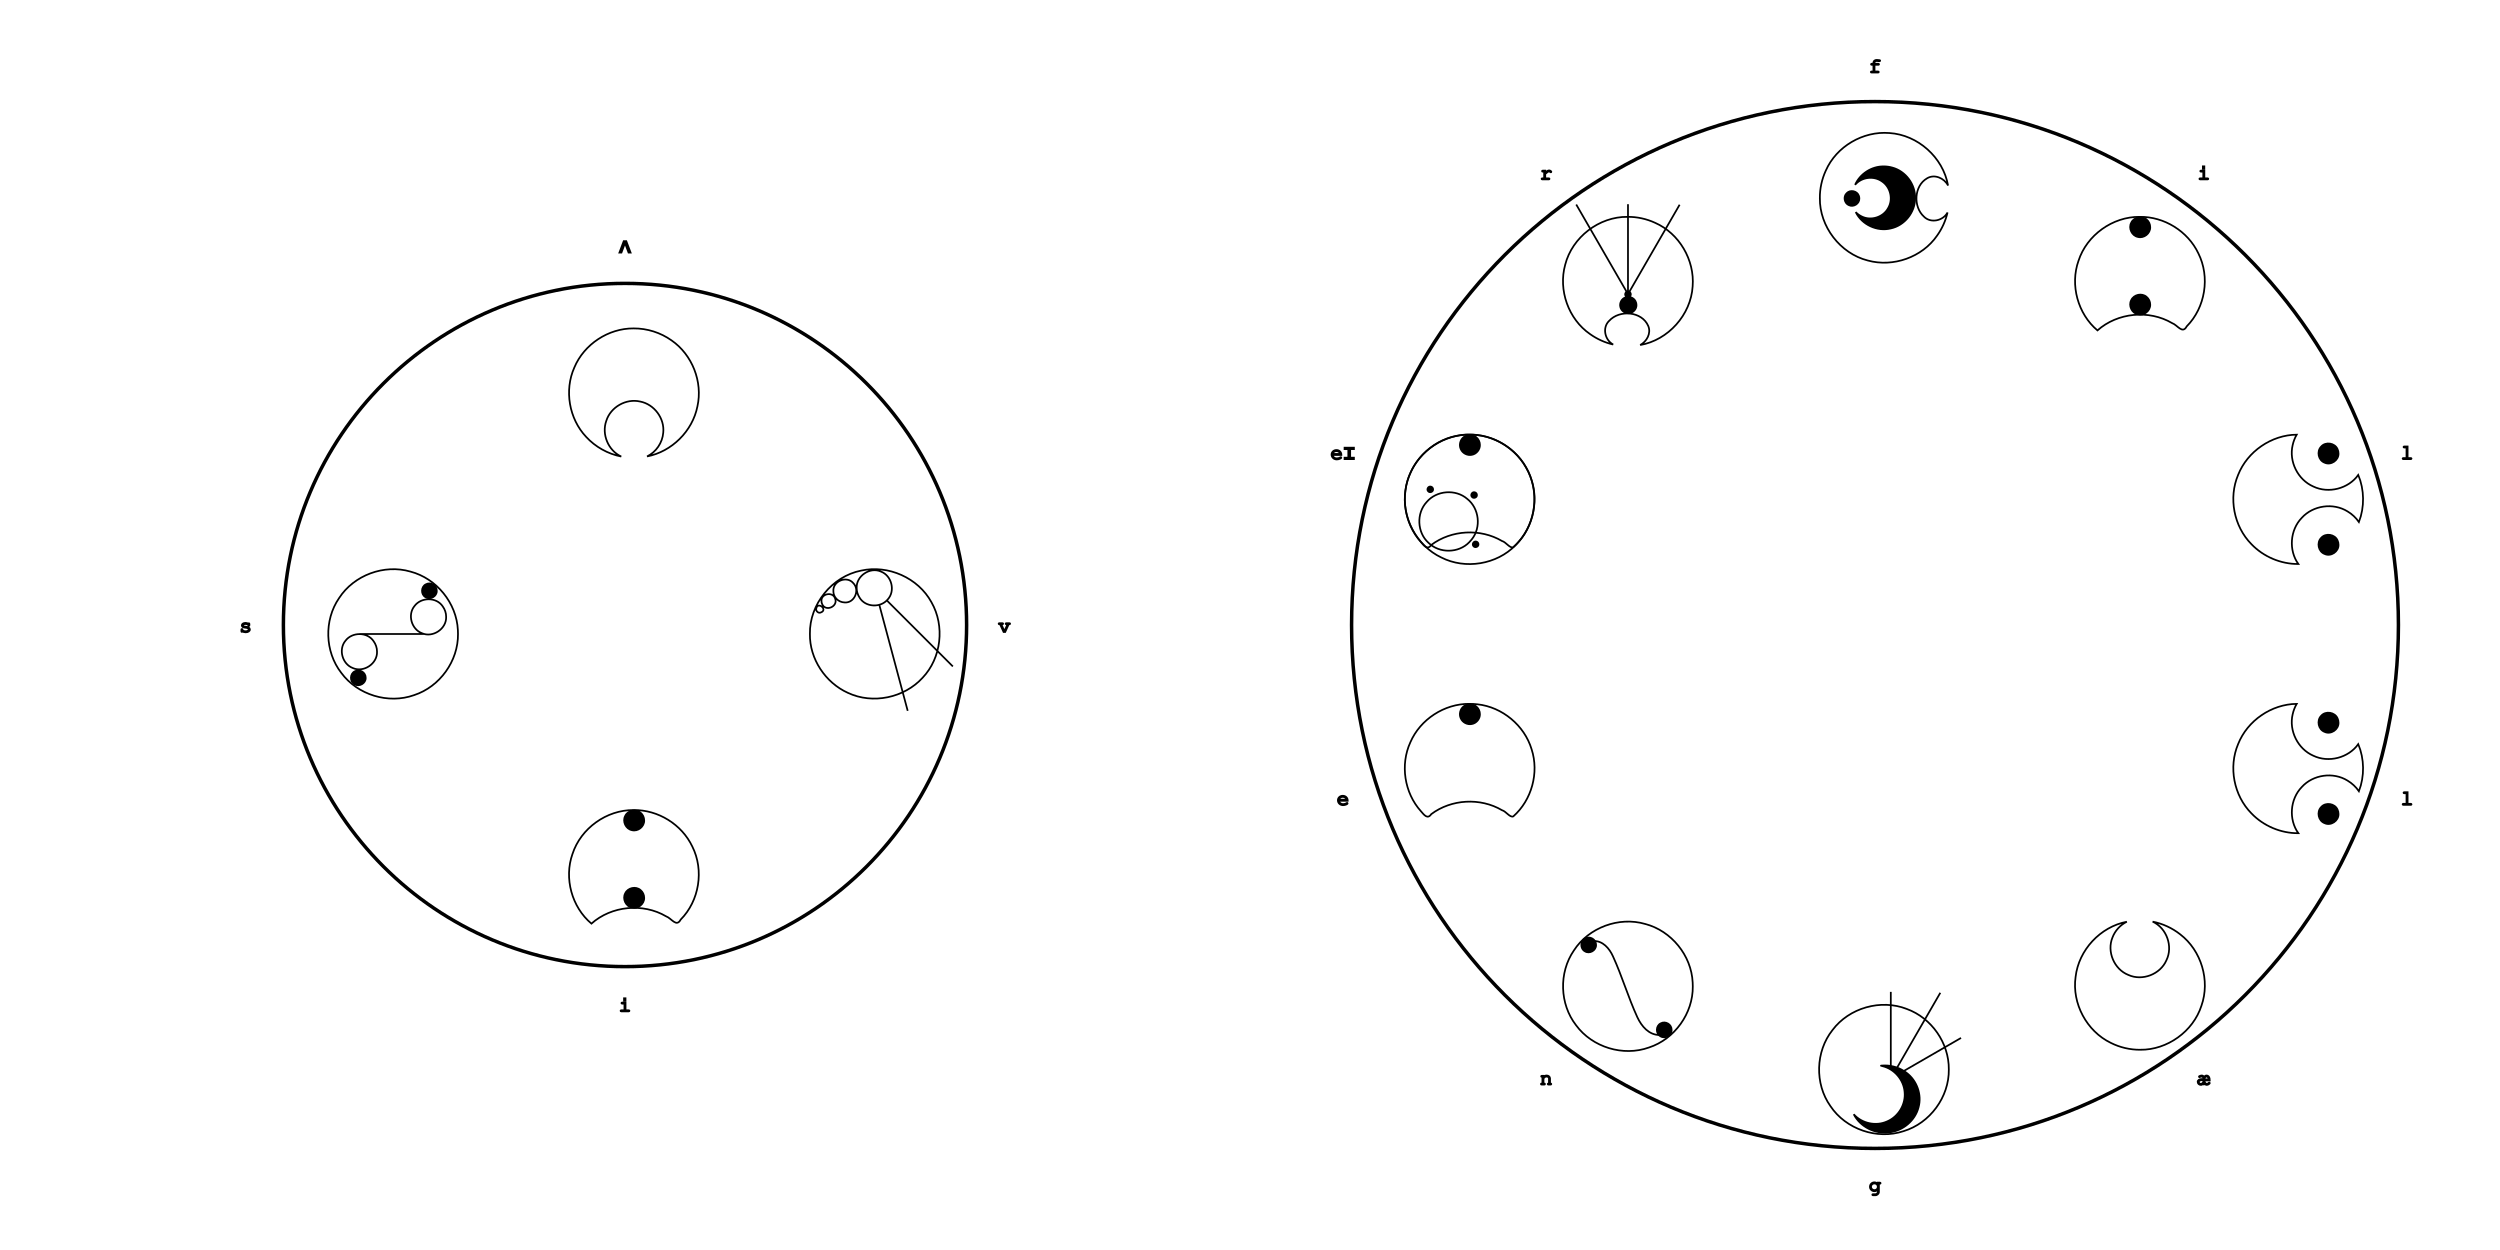
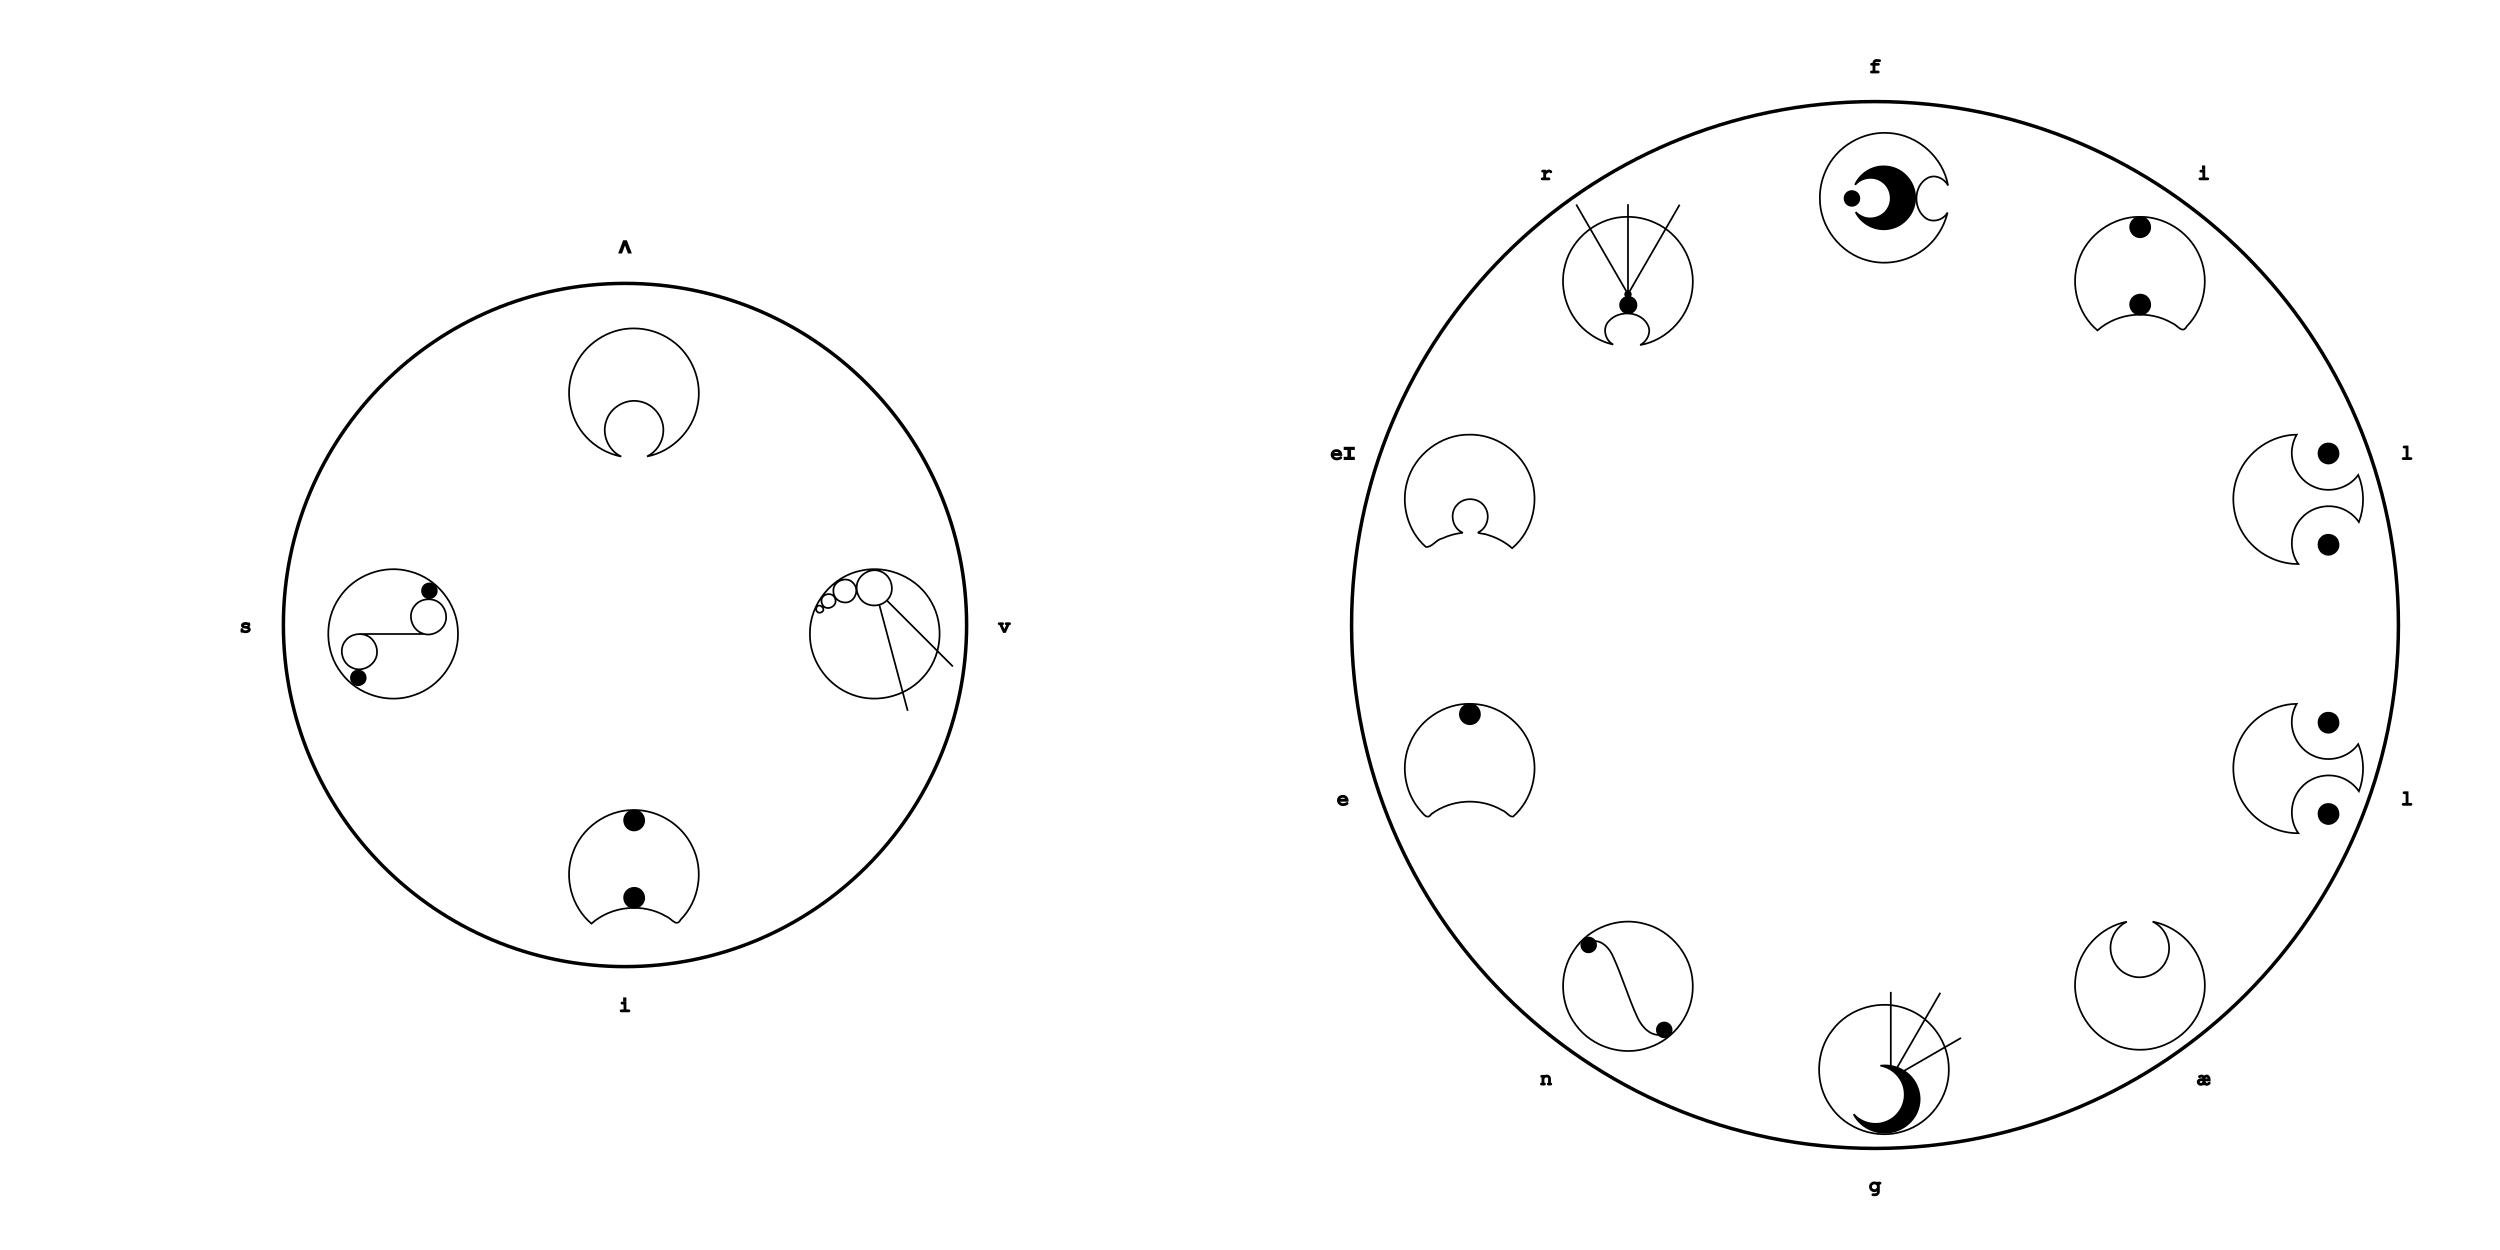
<svg xmlns="http://www.w3.org/2000/svg" width="1430" height="715" style="stroke:#000000;fill:transparent;">
  <rect width="1430" height="715" fill="#ffffff" stroke-width="0" />
  <g transform="matrix(1 0 0 1 0 0)">
    <circle cx="357.5" cy="357.5" r="195.402" stroke-width="2" stroke="#000000" />
    <text text-anchor="middle" fill="#000000" style="font: 1em courier, monospace;" x="204.058" y="514.942" />
    <path d="m 362.442,463.356 c -15.453,-0.153 -30.243,10.445 -34.999,25.16 -4.893,13.856 -0.387,30.336 10.85,39.798 11.492,-10.211 29.462,-11.962 42.715,-4.174 3.069,1.074 5.886,6.482 8.337,1.877 10.667,-10.744 13.468,-28.266 6.66,-41.794 -6.015,-12.667 -19.549,-21.056 -33.563,-20.868 z" fill="none" stroke-width="1" stroke="#000000" />
    <path d="m 368.476,513.552 c 0.125,3.56 -3.602,6.509 -7.036,5.582 -3.493,-0.688 -5.522,-4.987 -3.836,-8.121 1.465,-3.244 6.112,-4.246 8.781,-1.889 1.313,1.068 2.1,2.736 2.091,4.428 z m 0,-44.278 c 0.125,3.56 -3.602,6.509 -7.036,5.582 -3.493,-0.688 -5.522,-4.987 -3.836,-8.121 1.465,-3.244 6.112,-4.246 8.781,-1.889 1.313,1.068 2.1,2.736 2.091,4.428 z" fill="#000000" stroke-width="1" stroke="#000000" />
    <text text-anchor="middle" fill="#000000" style="font: 1em courier, monospace;" x="357.5" y="578.5">i</text>
    <text text-anchor="middle" fill="#000000" style="font: 1em courier, monospace;" x="510.942" y="514.942" />
    <path d="m 507.229,343.405 c 12.601,12.601 25.202,25.202 37.803,37.803 m -42.174,-35.63 c 5.45,20.339 10.9,40.678 16.349,61.016 m -55.936,-44.001 c -0.323,-16.959 12.673,-32.924 29.294,-36.208 15.45,-3.454 32.644,4.141 40.23,18.102 7.745,13.532 5.703,31.859 -5.075,43.193 -10.506,11.523 -28.524,15.295 -42.687,8.644 -12.927,-5.815 -21.998,-19.474 -21.763,-33.73 z m 3.561,-14.192 c 0.591,-4.903 7.261,0.518 2.438,2.024 -1.245,0.366 -2.458,-0.801 -2.438,-2.024 z m 3.048,-4.615 c -0.282,-4.23 6.473,-5.575 7.789,-1.483 1.938,4.632 -5.545,7.935 -7.457,3.091 l -0.254,-0.778 z m 6.807,-5.737 c -0.336,-5.642 7.638,-8.893 11.332,-4.564 4.026,3.922 0.72,11.712 -5.003,11.107 -3.465,-0.113 -6.425,-3.032 -6.329,-6.543 z m 13.327,-1.746 c -0.313,-6.842 7.649,-12.198 13.89,-9.368 6.165,2.342 8.388,11.119 3.831,15.993 -4.114,4.902 -12.793,4.493 -16.093,-1.136 -1.051,-1.624 -1.64,-3.552 -1.628,-5.489 z" fill="none" stroke-width="1" stroke="#000000" />
    <text text-anchor="middle" fill="#000000" style="font: 1em courier, monospace;" x="574.5" y="361.5">v</text>
    <text text-anchor="middle" fill="#000000" style="font: 1em courier, monospace;" x="510.942" y="208.058" />
    <path d="m 362.442,187.852 c -14.427,-0.109 -28.371,9.062 -33.932,22.385 -5.805,13.03 -3.032,29.26 6.752,39.636 5.28,5.76 12.43,9.765 20.097,11.27 -7.453,-3.427 -11.348,-12.761 -8.543,-20.469 2.481,-7.842 11.3,-12.862 19.309,-11.003 8.083,1.519 14.132,9.667 13.25,17.843 -0.447,5.732 -4.092,11.071 -9.267,13.575 14.16,-2.736 26.014,-14.48 28.819,-28.635 3.136,-14.047 -2.95,-29.54 -14.778,-37.73 -6.284,-4.485 -13.987,-6.92 -21.707,-6.872 z" fill="none" stroke-width="1" stroke="#000000" />
    <text text-anchor="middle" fill="#000000" style="font: 1em courier, monospace;" x="357.5" y="144.5">ʌ</text>
    <text text-anchor="middle" fill="#000000" style="font: 1em courier, monospace;" x="204.058" y="208.058" />
    <path d="m 205.566,362.656 c 12.462,0 24.924,0 37.387,0 m -27.298,10.076 c 0.313,6.842 -7.649,12.198 -13.89,9.368 -5.953,-2.278 -8.307,-10.601 -4.188,-15.559 3.815,-5.118 12.518,-5.191 16.121,0.224 1.257,1.717 1.97,3.836 1.957,5.967 z m 39.538,-19.918 c 0.313,6.842 -7.649,12.198 -13.89,9.368 -5.953,-2.278 -8.307,-10.601 -4.188,-15.559 3.815,-5.118 12.518,-5.191 16.121,0.224 1.257,1.717 1.97,3.836 1.957,5.967 z m 6.775,9.792 c 0.221,15.453 -10.397,30.223 -25.083,35.003 -14.733,5.273 -32.407,-0.107 -41.669,-12.73 -9.424,-12.096 -9.963,-30.116 -1.275,-42.752 8.494,-13.151 25.818,-19.566 40.836,-15.176 14.945,3.902 26.424,18.014 27.125,33.455 0.044,0.732 0.066,1.466 0.066,2.199 z" fill="none" stroke-width="1" stroke="#000000" />
    <path d="m 209.176,387.721 c 0.147,3.15 -3.752,5.372 -6.388,3.644 -2.787,-1.477 -2.717,-5.963 0.114,-7.353 2.717,-1.581 6.348,0.553 6.274,3.709 z m 40.661,-49.766 c 0.147,3.15 -3.752,5.372 -6.388,3.644 -2.787,-1.477 -2.717,-5.963 0.114,-7.353 2.717,-1.581 6.348,0.553 6.274,3.709 z" fill="#000000" stroke-width="1" stroke="#000000" />
    <text text-anchor="middle" fill="#000000" style="font: 1em courier, monospace;" x="140.5" y="361.5">s</text>
    <circle cx="1072.5" cy="357.5" r="299.397" stroke-width="2" stroke="#000000" />
    <text text-anchor="middle" fill="#000000" style="font: 1em courier, monospace;" x="973.615" y="665.838" />
    <path d="m 1086.918,613.789 c 11.597,-6.695 23.193,-13.391 34.79,-20.086 m -37.218,18.105 c 8.457,-14.648 16.914,-29.296 25.371,-43.944 m -28.324,43.944 c 0,-14.817 0,-29.633 0,-44.45 m 33.183,44.4 c 0.236,15.744 -10.807,30.743 -25.877,35.265 -15.119,5.042 -33.017,-1.07 -41.851,-14.347 -9.045,-12.74 -8.55,-31.195 1.162,-43.433 9.531,-12.786 27.727,-17.942 42.559,-12.103 14.198,5.161 24.176,19.497 24.008,34.618 z" fill="none" stroke-width="1" stroke="#000000" />
    <path d="m 1078.097,609.435 c -0.93,0.01 -3.622,0.072 -1.357,0.389 6.819,1.572 12.183,7.829 12.695,14.808 0.712,6.968 -3.489,14.071 -9.941,16.8 -6.396,2.928 -14.509,1.202 -19.16,-4.075 3.728,7.262 12.268,11.456 20.301,10.358 7.802,-0.859 14.881,-6.708 16.788,-14.387 1.963,-7.155 -0.942,-15.221 -6.847,-19.658 -3.535,-2.75 -8.003,-4.245 -12.478,-4.236 z" fill="#000000" stroke-width="1" stroke="#000000" />
    <text text-anchor="middle" fill="#000000" style="font: 1em courier, monospace;" x="1072.5" y="681.5">g</text>
    <text text-anchor="middle" fill="#000000" style="font: 1em courier, monospace;" x="1171.385" y="665.838" />
    <path d="m 1224.217,600.464 c 15.453,0.153 30.243,-10.445 34.999,-25.16 5.107,-14.403 -0.022,-31.599 -12.158,-40.877 -4.583,-3.616 -10.032,-6.122 -15.758,-7.253 8.063,3.668 11.809,14.219 7.867,22.151 -3.501,8.021 -13.788,11.964 -21.753,8.339 -8.134,-3.23 -12.42,-13.379 -9.064,-21.461 1.485,-3.877 4.473,-7.148 8.201,-8.975 -15.174,2.895 -27.575,16.205 -29.314,31.566 -2.155,15.185 6.355,31.069 20.159,37.735 5.196,2.608 11.008,3.966 16.821,3.936 z" fill="none" stroke-width="1" stroke="#000000" />
    <text text-anchor="middle" fill="#000000" style="font: 1em courier, monospace;" x="1260.591" y="620.385">æ</text>
    <text text-anchor="middle" fill="#000000" style="font: 1em courier, monospace;" x="1331.385" y="549.591" />
    <path d="m 1313.708,402.606 c -14.426,0.159 -28.197,9.588 -33.508,23.011 -5.585,13.189 -2.455,29.44 7.61,39.625 6.911,7.227 16.846,11.423 26.843,11.356 -5.642,-7.846 -4.774,-19.495 1.967,-26.419 6.468,-7.143 17.994,-8.759 26.177,-3.668 2.571,1.534 4.808,3.624 6.513,6.086 3.277,-8.609 3.14,-18.447 -0.376,-26.961 -5.628,7.907 -17.004,10.832 -25.748,6.618 -8.828,-3.865 -14.016,-14.284 -11.79,-23.658 0.459,-2.099 1.241,-4.127 2.312,-5.99 z" fill="none" stroke-width="1" stroke="#000000" />
    <path d="m 1337.632,465.57 c 0.163,3.914 -4.362,6.971 -7.923,5.291 -3.635,-1.319 -4.721,-6.478 -2.013,-9.201 2.546,-2.962 7.867,-2.121 9.385,1.462 0.36,0.762 0.555,1.604 0.55,2.448 z m 0,-52.211 c 0.163,3.914 -4.362,6.971 -7.923,5.291 -3.635,-1.319 -4.721,-6.478 -2.013,-9.201 2.546,-2.962 7.867,-2.121 9.385,1.462 0.36,0.762 0.555,1.604 0.55,2.448 z" fill="#000000" stroke-width="1" stroke="#000000" />
    <text text-anchor="middle" fill="#000000" style="font: 1em courier, monospace;" x="1376.838" y="460.385">l</text>
    <text text-anchor="middle" fill="#000000" style="font: 1em courier, monospace;" x="1392.5" y="361.5" />
    <path d="m 1313.708,248.622 c -14.426,0.159 -28.197,9.588 -33.508,23.011 -5.585,13.189 -2.455,29.44 7.61,39.625 6.911,7.227 16.846,11.423 26.843,11.356 -5.642,-7.846 -4.774,-19.495 1.967,-26.419 6.468,-7.143 17.994,-8.759 26.177,-3.668 2.571,1.534 4.808,3.624 6.513,6.086 3.277,-8.609 3.14,-18.447 -0.376,-26.961 -5.628,7.907 -17.004,10.832 -25.748,6.618 -8.828,-3.865 -14.016,-14.284 -11.79,-23.658 0.459,-2.099 1.241,-4.127 2.312,-5.99 z" fill="none" stroke-width="1" stroke="#000000" />
    <path d="m 1337.632,311.585 c 0.163,3.914 -4.362,6.971 -7.923,5.291 -3.635,-1.319 -4.721,-6.478 -2.013,-9.201 2.546,-2.962 7.867,-2.121 9.385,1.462 0.36,0.762 0.555,1.604 0.55,2.448 z m 0,-52.211 c 0.163,3.914 -4.362,6.971 -7.923,5.291 -3.635,-1.319 -4.721,-6.478 -2.013,-9.201 2.546,-2.962 7.867,-2.121 9.385,1.462 0.36,0.762 0.555,1.604 0.55,2.448 z" fill="#000000" stroke-width="1" stroke="#000000" />
    <text text-anchor="middle" fill="#000000" style="font: 1em courier, monospace;" x="1376.838" y="262.615">l</text>
    <text text-anchor="middle" fill="#000000" style="font: 1em courier, monospace;" x="1331.385" y="173.409" />
    <path d="m 1223.89,124.036 c -15.453,-0.153 -30.243,10.445 -34.999,25.16 -4.893,13.856 -0.387,30.336 10.85,39.798 11.492,-10.211 29.462,-11.962 42.715,-4.174 3.069,1.074 5.886,6.482 8.337,1.877 10.667,-10.744 13.468,-28.266 6.66,-41.794 -6.015,-12.667 -19.549,-21.056 -33.563,-20.868 z" fill="none" stroke-width="1" stroke="#000000" />
    <path d="m 1229.925,174.232 c 0.125,3.56 -3.602,6.509 -7.036,5.582 -3.493,-0.688 -5.522,-4.987 -3.836,-8.121 1.465,-3.244 6.112,-4.246 8.781,-1.889 1.313,1.068 2.1,2.736 2.091,4.428 z m 0,-44.278 c 0.125,3.56 -3.602,6.509 -7.036,5.582 -3.493,-0.688 -5.522,-4.987 -3.836,-8.121 1.465,-3.244 6.112,-4.246 8.781,-1.889 1.313,1.068 2.1,2.736 2.091,4.428 z" fill="#000000" stroke-width="1" stroke="#000000" />
    <text text-anchor="middle" fill="#000000" style="font: 1em courier, monospace;" x="1260.591" y="102.615">i</text>
    <text text-anchor="middle" fill="#000000" style="font: 1em courier, monospace;" x="1171.385" y="57.162" />
    <path d="m 1040.954,113.298 c -0.205,16.252 11.638,31.71 27.403,35.71 14.488,4.008 31.114,-1.823 39.67,-14.25 2.826,-3.96 4.878,-8.475 5.968,-13.218 -2.524,4.769 -9.654,6.38 -13.537,2.336 -6.177,-5.64 -5.652,-17.51 1.779,-21.851 4.27,-2.643 9.905,-0.123 12.051,4.092 -2.792,-16.026 -17.317,-29.038 -33.565,-30.022 -15.015,-1.229 -30.291,7.643 -36.366,21.491 -2.253,4.908 -3.438,10.309 -3.404,15.712 z" fill="none" stroke-width="1" stroke="#000000" />
    <path d="m 1063.544,113.503 c 0.122,2.916 -3.248,5.144 -5.884,3.898 -2.731,-1.025 -3.475,-4.996 -1.296,-6.938 2.008,-2.117 5.955,-1.251 6.894,1.511 0.189,0.486 0.286,1.007 0.286,1.529 z m 13.847,-18.331 c -6.869,-0.044 -13.509,4.256 -16.279,10.542 3.67,-4.425 10.725,-5.322 15.385,-1.952 4.907,3.225 6.514,10.359 3.462,15.376 -2.82,5.151 -9.801,7.326 -15.048,4.688 -1.287,-0.61 -2.459,-1.459 -3.44,-2.492 3.532,7.207 12.259,11.27 20.048,9.334 7.868,-1.674 13.941,-9.181 13.935,-17.225 0.261,-7.939 -5.409,-15.56 -13.087,-17.593 -1.616,-0.457 -3.297,-0.685 -4.976,-0.677 z" fill="#000000" stroke-width="1" stroke="#000000" />
    <text text-anchor="middle" fill="#000000" style="font: 1em courier, monospace;" x="1072.5" y="41.5">f</text>
    <text text-anchor="middle" fill="#000000" style="font: 1em courier, monospace;" x="973.615" y="57.162" />
    <path d="m 931.207,168.254 c -9.867,-17.09 -19.734,-34.18 -29.601,-51.27 m 29.601,51.27 c 9.846,-17.054 19.692,-34.108 29.538,-51.162 m -29.538,51.162 c 0,-17.15 0,-34.3 0,-51.449 m -0.214,7.231 c -16.252,-0.205 -31.71,11.638 -35.71,27.403 -4.008,14.488 1.823,31.114 14.25,39.67 3.96,2.826 8.475,4.878 13.218,5.968 -4.758,-2.528 -6.397,-9.647 -2.336,-13.537 5.904,-6.522 18.802,-5.524 22.397,2.949 1.749,4.186 -0.885,8.873 -4.638,10.881 16.026,-2.792 29.038,-17.317 30.022,-33.565 1.229,-15.015 -7.643,-30.291 -21.491,-36.366 -4.908,-2.253 -10.309,-3.438 -15.712,-3.404 z" fill="none" stroke-width="1" stroke="#000000" />
    <path d="m 932.826,168.313 c 0.095,1.262 -1.6,2.084 -2.577,1.329 -0.569,-0.418 -0.853,-1.202 -0.554,-1.869 0.276,-0.783 1.186,-1.322 1.991,-1.01 0.661,0.198 1.153,0.858 1.14,1.55 z m 3.24,6.18 c 0.05,2.313 -1.858,4.446 -4.163,4.653 -2.268,0.301 -4.577,-1.315 -5.07,-3.549 -0.586,-2.211 0.724,-4.707 2.879,-5.478 2.119,-0.861 4.761,0.123 5.799,2.162 0.364,0.677 0.556,1.444 0.555,2.212 z" fill="#000000" stroke-width="1" stroke="#000000" />
    <text text-anchor="middle" fill="#000000" style="font: 1em courier, monospace;" x="884.409" y="102.615">r</text>
    <text text-anchor="middle" fill="#000000" style="font: 1em courier, monospace;" x="813.615" y="173.409" />
-     <path d="m 840.484,248.612 c -14.28,-0.103 -28.099,8.872 -33.76,21.991 -5.89,12.829 -3.433,28.897 6.005,39.39 1.781,2.044 3.783,4.927 5.961,1.702 11.505,-8.621 28.08,-9.535 40.466,-2.239 2.309,0.619 4.474,4.346 6.447,3.544 10.552,-9.336 14.835,-24.979 10.481,-38.383 -4.099,-13.684 -16.787,-24.195 -30.98,-25.739 -1.533,-0.185 -3.077,-0.274 -4.621,-0.268 z" fill="none" stroke-width="1" stroke="#000000" />
-     <path d="m 846.518,254.531 c 0.05,2.663 -2.003,5.159 -4.626,5.625 -2.534,0.544 -5.309,-0.885 -6.333,-3.268 -1.107,-2.344 -0.344,-5.371 1.742,-6.91 2.031,-1.612 5.152,-1.557 7.125,0.125 1.313,1.068 2.1,2.736 2.091,4.428 z" fill="#000000" stroke-width="1" stroke="#000000" />
-     <path d="m 840.433,310.13 c -6.058,6.365 -17.133,6.519 -23.365,0.324 -6.503,-5.857 -6.993,-16.862 -1.036,-23.274 5.636,-6.696 16.618,-7.555 23.226,-1.816 6.881,5.408 8.108,16.356 2.594,23.152 -0.438,0.568 -0.912,1.107 -1.419,1.614 z m 26.458,1.726 c -10.771,11.084 -28.723,14.02 -42.487,7.015 -14.147,-6.689 -22.839,-22.991 -20.463,-38.466 1.889,-15.216 14.25,-28.34 29.328,-31.132 15.305,-3.293 32.092,4.421 39.607,18.144 7.808,13.327 5.946,31.422 -4.476,42.837 -0.487,0.549 -0.99,1.083 -1.508,1.601 z" fill="none" stroke-width="1" stroke="#000000" />
-     <path d="m 819.739,279.921 c 0.08,1.448 -1.972,2.208 -2.853,1.055 -1.038,-1.082 0.137,-3.04 1.579,-2.638 0.728,0.147 1.287,0.841 1.274,1.584 z m 25.943,31.431 c 0.08,1.448 -1.972,2.208 -2.853,1.055 -1.038,-1.082 0.137,-3.04 1.579,-2.638 0.728,0.147 1.287,0.841 1.274,1.584 z m -0.873,-28.188 c 0.08,1.448 -1.972,2.208 -2.853,1.055 -1.038,-1.082 0.137,-3.04 1.579,-2.638 0.728,0.147 1.287,0.841 1.274,1.584 z" fill="#000000" stroke-width="1" stroke="#000000" />
+     <path d="m 840.484,248.612 c -16.084,-0.195 -31.411,11.39 -35.58,26.937 -3.747,13.085 0.358,28.279 10.657,37.272 3.487,0.487 5.821,-4.145 9.448,-4.848 3.704,-1.714 7.689,-2.82 11.749,-3.241 -6.179,-2.515 -7.908,-11.577 -3.076,-16.195 4.215,-4.52 12.457,-3.882 15.688,1.48 3.231,4.757 1.488,11.987 -3.779,14.49 -0.508,0.702 4.085,0.742 5.511,1.519 5.085,1.492 9.853,4.073 13.858,7.547 12.211,-10.208 16.313,-28.727 9.562,-43.145 -5.856,-13.091 -19.645,-22.082 -34.037,-21.814 z" fill="none" stroke-width="1" stroke="#000000" />
    <text text-anchor="middle" fill="#000000" style="font: 1em courier, monospace;" x="768.162" y="262.615">eɪ</text>
    <text text-anchor="middle" fill="#000000" style="font: 1em courier, monospace;" x="752.5" y="361.5" />
    <path d="m 840.484,402.597 c -14.28,-0.103 -28.099,8.872 -33.76,21.991 -5.89,12.829 -3.433,28.897 6.005,39.39 1.781,2.044 3.783,4.927 5.961,1.702 11.505,-8.621 28.08,-9.535 40.466,-2.239 2.309,0.619 4.474,4.346 6.447,3.544 10.552,-9.336 14.835,-24.979 10.481,-38.383 -4.099,-13.684 -16.787,-24.195 -30.98,-25.739 -1.533,-0.185 -3.077,-0.274 -4.621,-0.268 z" fill="none" stroke-width="1" stroke="#000000" />
    <path d="m 846.518,408.515 c 0.05,2.663 -2.003,5.159 -4.626,5.625 -2.534,0.544 -5.309,-0.885 -6.333,-3.268 -1.107,-2.344 -0.344,-5.371 1.742,-6.91 2.031,-1.612 5.152,-1.557 7.125,0.125 1.313,1.068 2.1,2.736 2.091,4.428 z" fill="#000000" stroke-width="1" stroke="#000000" />
    <text text-anchor="middle" fill="#000000" style="font: 1em courier, monospace;" x="768.162" y="460.385">e</text>
    <text text-anchor="middle" fill="#000000" style="font: 1em courier, monospace;" x="813.615" y="549.591" />
    <path d="m 911.272,538.285 c 5.462,-0.368 9.335,4.234 11.362,8.773 5.214,11.355 8.692,23.433 13.919,34.782 2.401,5.18 6.643,10.298 12.883,10.176 m 18.836,-27.842 c 0.221,15.453 -10.397,30.223 -25.083,35.003 -14.733,5.273 -32.407,-0.107 -41.669,-12.73 -9.424,-12.096 -9.963,-30.116 -1.275,-42.752 8.494,-13.151 25.818,-19.566 40.836,-15.176 14.945,3.902 26.424,18.014 27.125,33.455 0.044,0.732 0.066,1.466 0.066,2.199 z" fill="none" stroke-width="1" stroke="#000000" />
    <path d="m 956.166,589.095 c 0.147,3.15 -3.752,5.372 -6.388,3.644 -2.787,-1.477 -2.717,-5.963 0.114,-7.353 2.717,-1.581 6.348,0.553 6.274,3.709 z m -43.215,-48.595 c 0.147,3.15 -3.752,5.372 -6.388,3.644 -2.787,-1.477 -2.717,-5.963 0.114,-7.353 2.717,-1.581 6.348,0.553 6.274,3.709 z" fill="#000000" stroke-width="1" stroke="#000000" />
    <text text-anchor="middle" fill="#000000" style="font: 1em courier, monospace;" x="884.409" y="620.385">n</text>
  </g>
</svg>
